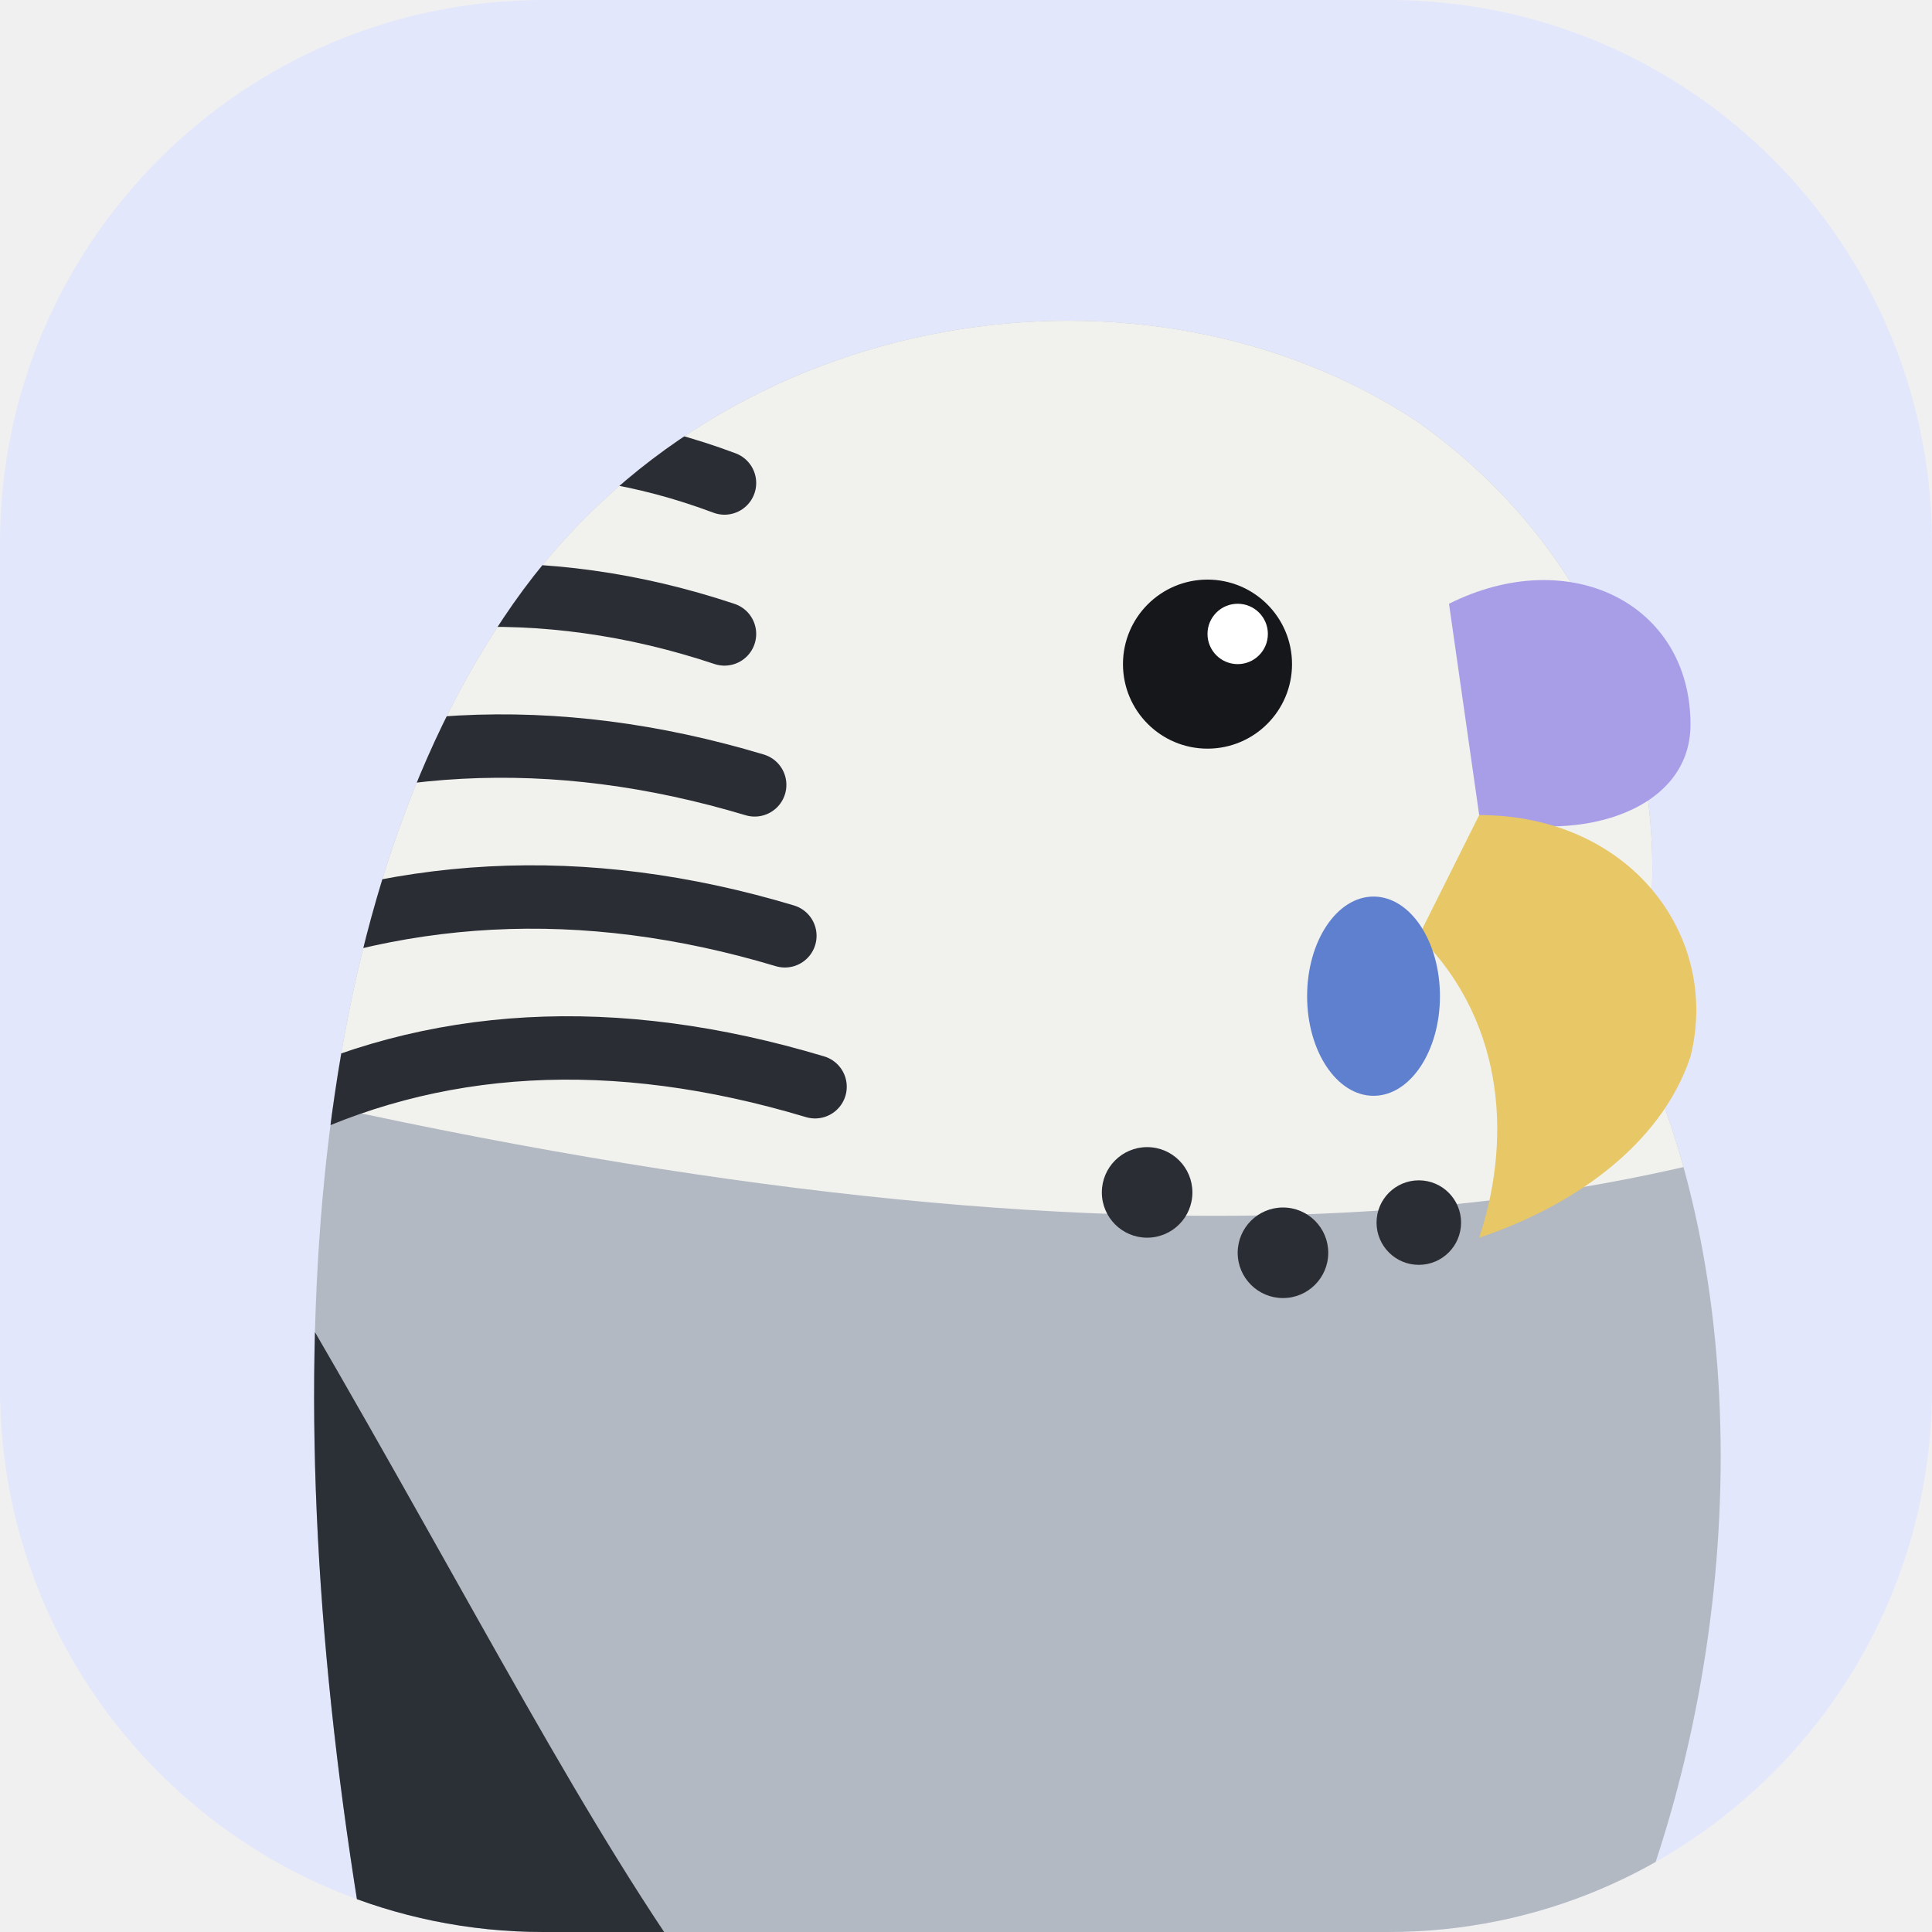
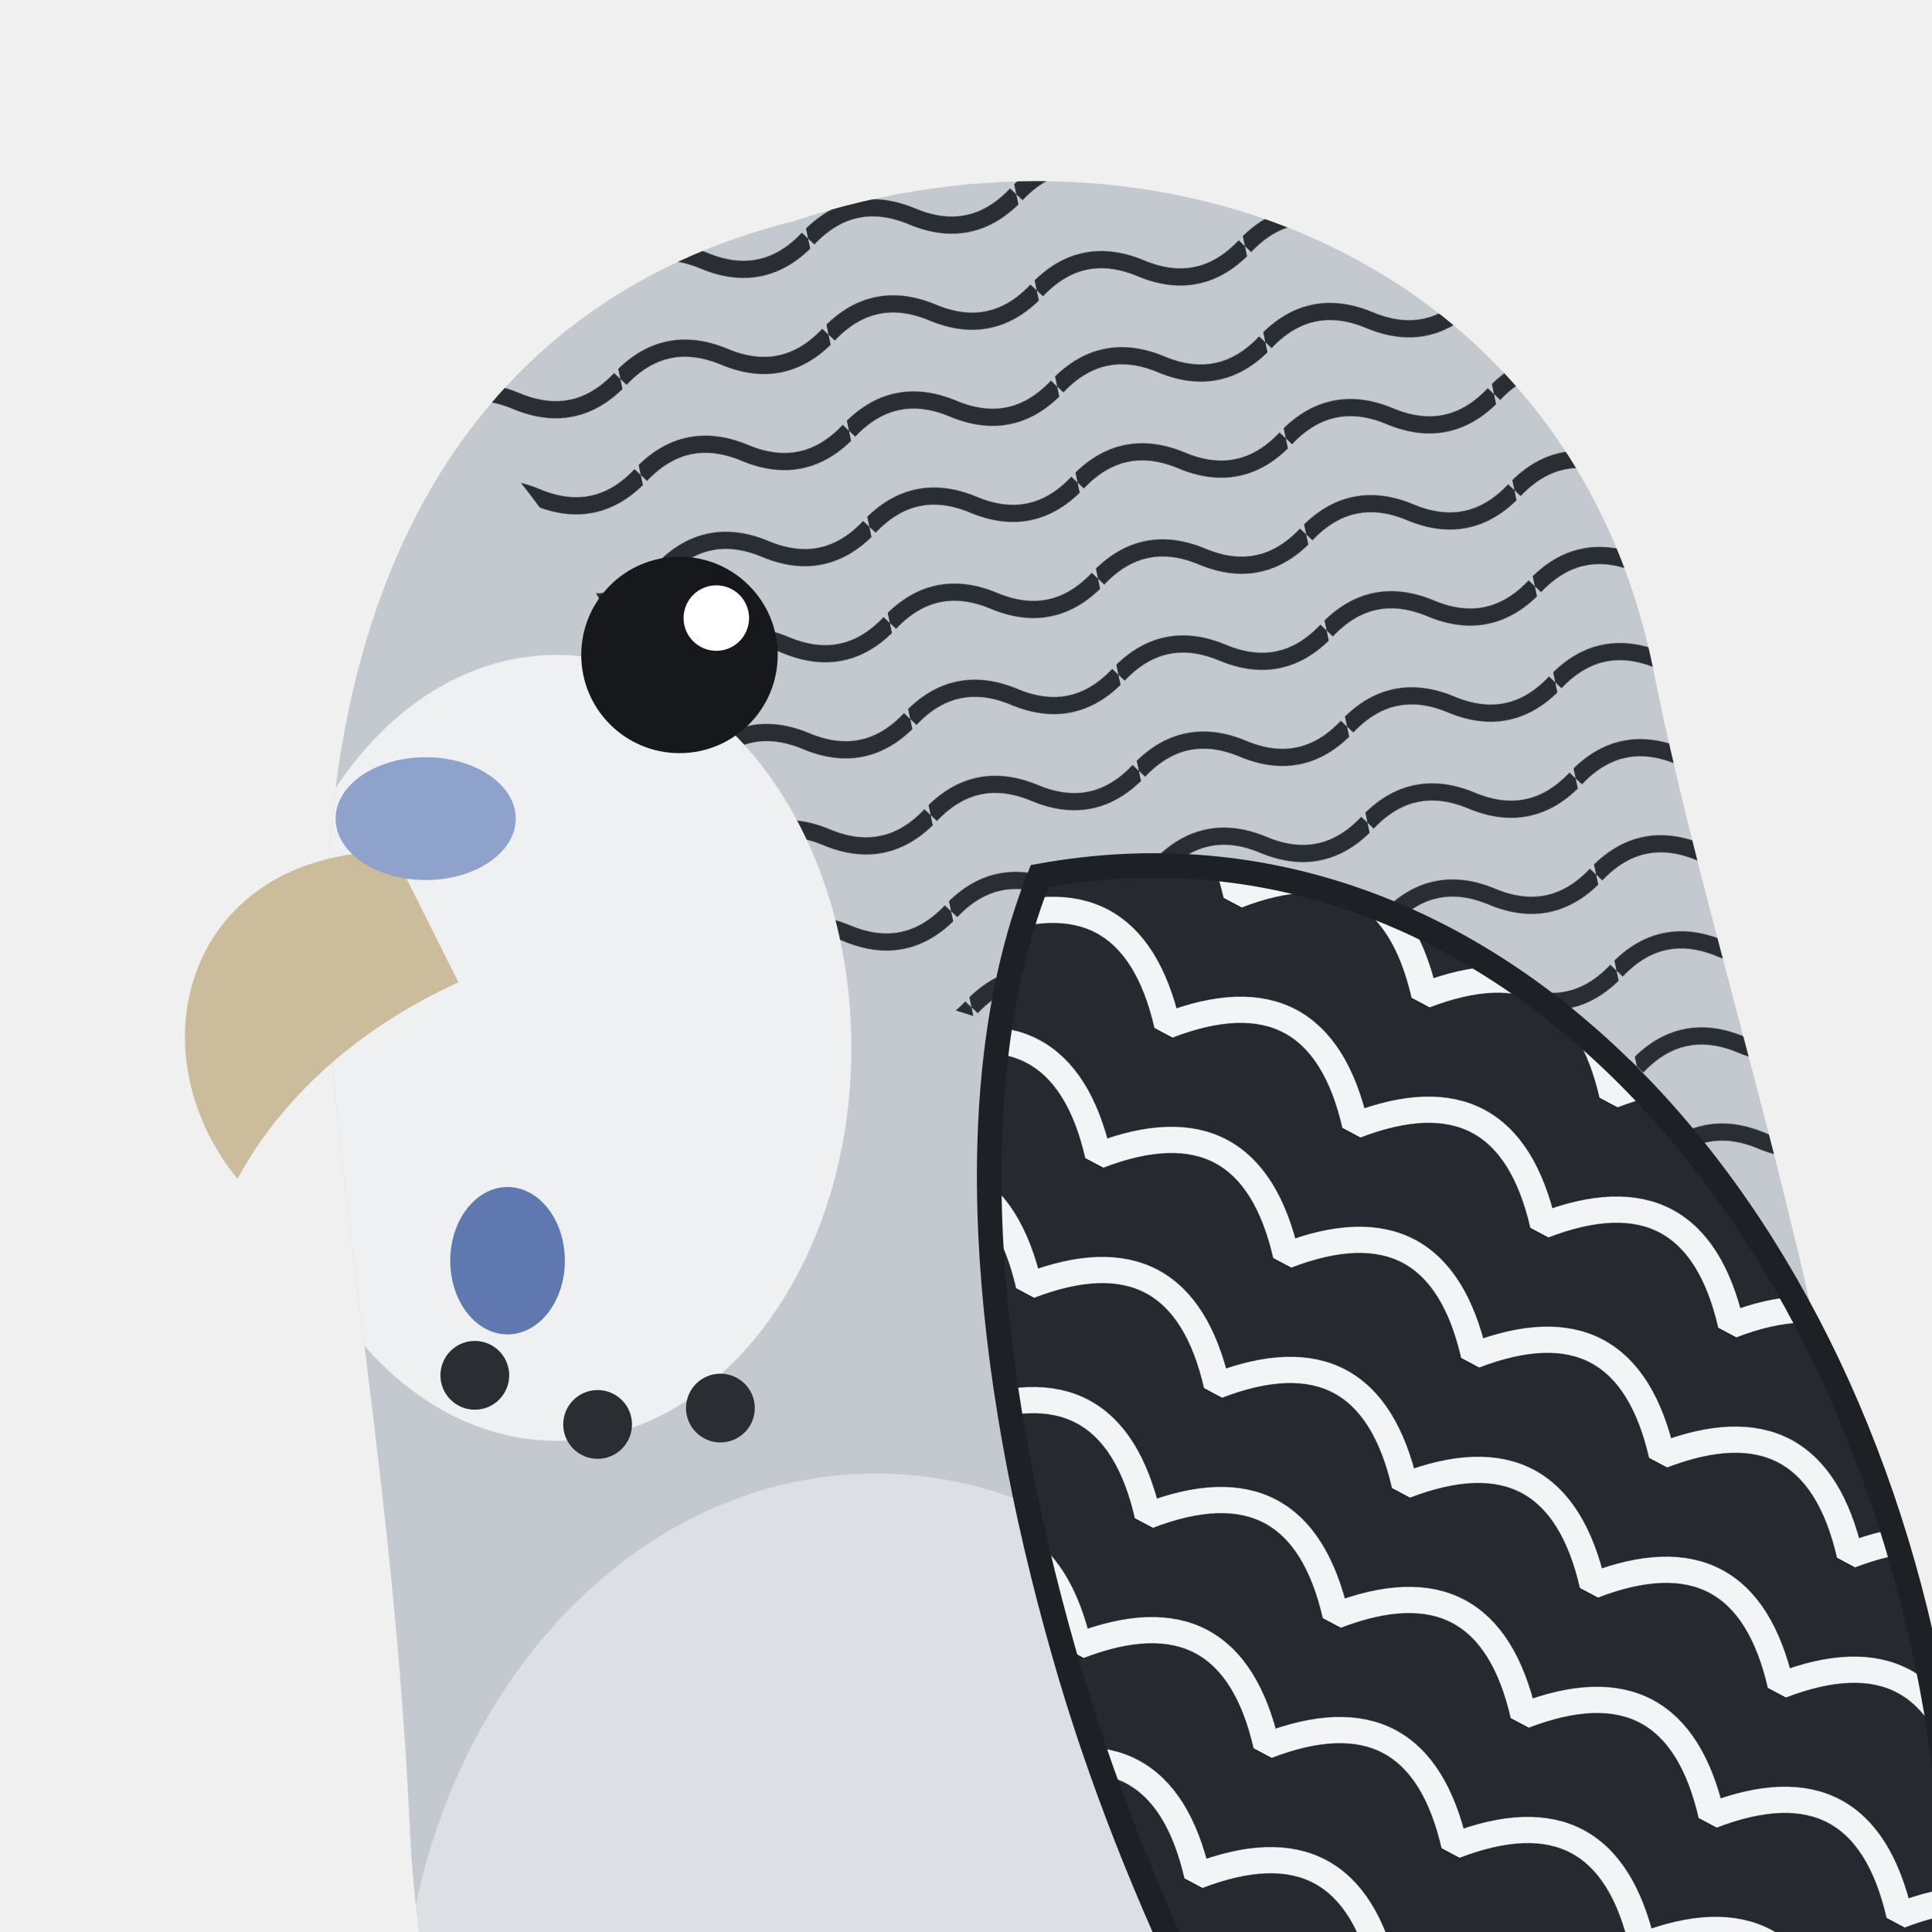
- <svg xmlns="http://www.w3.org/2000/svg" viewBox="0 0 64 64" role="img" aria-label="PixelTime">
+ <svg xmlns="http://www.w3.org/2000/svg" viewBox="92 32 236 236" width="236" height="236">
  <defs>
-     <clipPath id="lg-c">
-       <rect width="64" height="64" rx="18" />
-     </clipPath>
-     <clipPath id="lg-h">
-       <path d="M12 64 C9 46 10 30 17 20 C24 10 38 8 47 14 C54 19 56 27 54 34 C58 42 58 54 54 64Z" />
+     <pattern id="scallop" width="26" height="18" patternUnits="userSpaceOnUse" patternTransform="rotate(28)">
+       <rect width="26" height="18" fill="#262a30" />
+       <path d="M0 17 Q13 2 26 17" fill="none" stroke="#f3f4f5" stroke-width="3.2" stroke-linecap="round" />
+     </pattern>
+     <pattern id="barring" width="26" height="12" patternUnits="userSpaceOnUse" patternTransform="rotate(-12)">
+       <path d="M0 6 Q6.5 1.5 13 6 T26 6" fill="none" stroke="#2a2d32" stroke-width="2.1" />
+     </pattern>
+     <pattern id="bark" width="34" height="14" patternUnits="userSpaceOnUse" patternTransform="rotate(-2)">
+       <path d="M0 4 Q9 2 17 5 T34 4" fill="none" stroke="#4a3120" stroke-width="1.6" opacity=".55" />
+       <path d="M6 10 Q14 8 22 11" fill="none" stroke="#9a7352" stroke-width="1.3" opacity=".6" />
+     </pattern>
+     <linearGradient id="wood" x1="0" y1="0" x2="0" y2="1">
+       <stop offset="0" stop-color="#8b6545" />
+       <stop offset=".55" stop-color="#6b4a31" />
+       <stop offset="1" stop-color="#4b3222" />
+     </linearGradient>
+     <clipPath id="bodyClip">
+       <path id="bodyPath" d="M205 95 C250 80 300 100 310 150 C320 200 345 260 335 320 C325 370 280 395 235 390 C185 385 160 340 158 290 C156 250 150 220 148 190 C146 140 165 105 205 95 Z" />
    </clipPath>
  </defs>
-   <g clip-path="url(#lg-c)">
-     <rect width="64" height="64" fill="#e3e7fb" />
-     <path d="M12 64 C9 46 10 30 17 20 C24 10 38 8 47 14 C54 19 56 27 54 34 C58 42 58 54 54 64Z" fill="#b3b9c2" />
-     <g clip-path="url(#lg-h)">
-       <path d="M0 0 H64 V36 C50 42 30 42 0 34Z" fill="#f1f1ee" />
-       <path d="M8 17 Q16 13 24 16 M6 22 Q15 18 24 21 M6 27 Q15 23 25 26 M7 32 Q16 28 26 31 M9 37 Q17 33 27 36" stroke="#2a2d33" stroke-width="2.1" fill="none" stroke-linecap="round" />
-       <path d="M8 40 C14 50 18 58 22 64 L8 64Z" fill="#2b2f36" />
+   <g transform="translate(-16 -36)">
+     <path d="M292 372 L326 352 L418 498 L392 506 Z" fill="#1f2226" />
+     <path d="M300 378 L318 366 L376 500 L360 504 Z" fill="#3b4352" />
+     <use href="#bodyPath" fill="#c3c9cf" />
+     <g clip-path="url(#bodyClip)">
+       <ellipse cx="215" cy="318" rx="58" ry="70" fill="#dce0e4" />
+       <path d="M150 60 L340 60 L340 210 C300 215 250 200 205 185 C185 150 175 120 150 110 Z" fill="url(#barring)" />
+       <ellipse cx="176" cy="196" rx="36" ry="48" fill="#eef0f2" />
    </g>
-   </g>
-   <circle cx="40" cy="22" r="2.8" fill="#16171b" />
-   <circle cx="41" cy="21" r="1" fill="#fff" />
-   <path d="M48 20 C52 18 56 20 56 24 C56 27 52 28 49 27Z" fill="#a89ee8" />
-   <path d="M49 27 C54 27 57 31 56 35 C55 38 52 40 49 41 C50 38 50 34 47 31Z" fill="#e7c766" />
-   <ellipse cx="45.5" cy="33" rx="2.2" ry="3.3" fill="#5f7fcf" />
-   <g fill="#2a2d33">
-     <circle cx="38" cy="39.5" r="1.5" />
-     <circle cx="42.5" cy="41.5" r="1.5" />
-     <circle cx="47" cy="40.5" r="1.4" />
+     <path d="M235 175 C290 165 335 215 345 280 C352 330 345 380 330 420 C300 390 255 330 238 270 C228 235 225 200 235 175 Z" fill="url(#scallop)" />
+     <path d="M235 175 C290 165 335 215 345 280 C352 330 345 380 330 420 C300 390 255 330 238 270 C228 235 225 200 235 175 Z" fill="none" stroke="#1d2024" stroke-width="3" />
+     <circle cx="166" cy="236" r="4.2" fill="#2a2d32" />
+     <circle cx="181" cy="242" r="4.2" fill="#2a2d32" />
+     <circle cx="196" cy="240" r="4.2" fill="#2a2d32" />
+     <ellipse cx="170" cy="222" rx="7" ry="9" fill="#5f78b0" />
+     <path d="M156 172 C131 172 124 196 137 212 C143 201 153 193 164 188 Z" fill="#cbbd9c" />
+     <ellipse cx="160" cy="168" rx="11" ry="7.5" fill="#8ea2cc" />
+     <circle cx="191" cy="148" r="12" fill="#16181b" />
+     <circle cx="195.5" cy="143.5" r="4" fill="#ffffff" />
  </g>
</svg>
